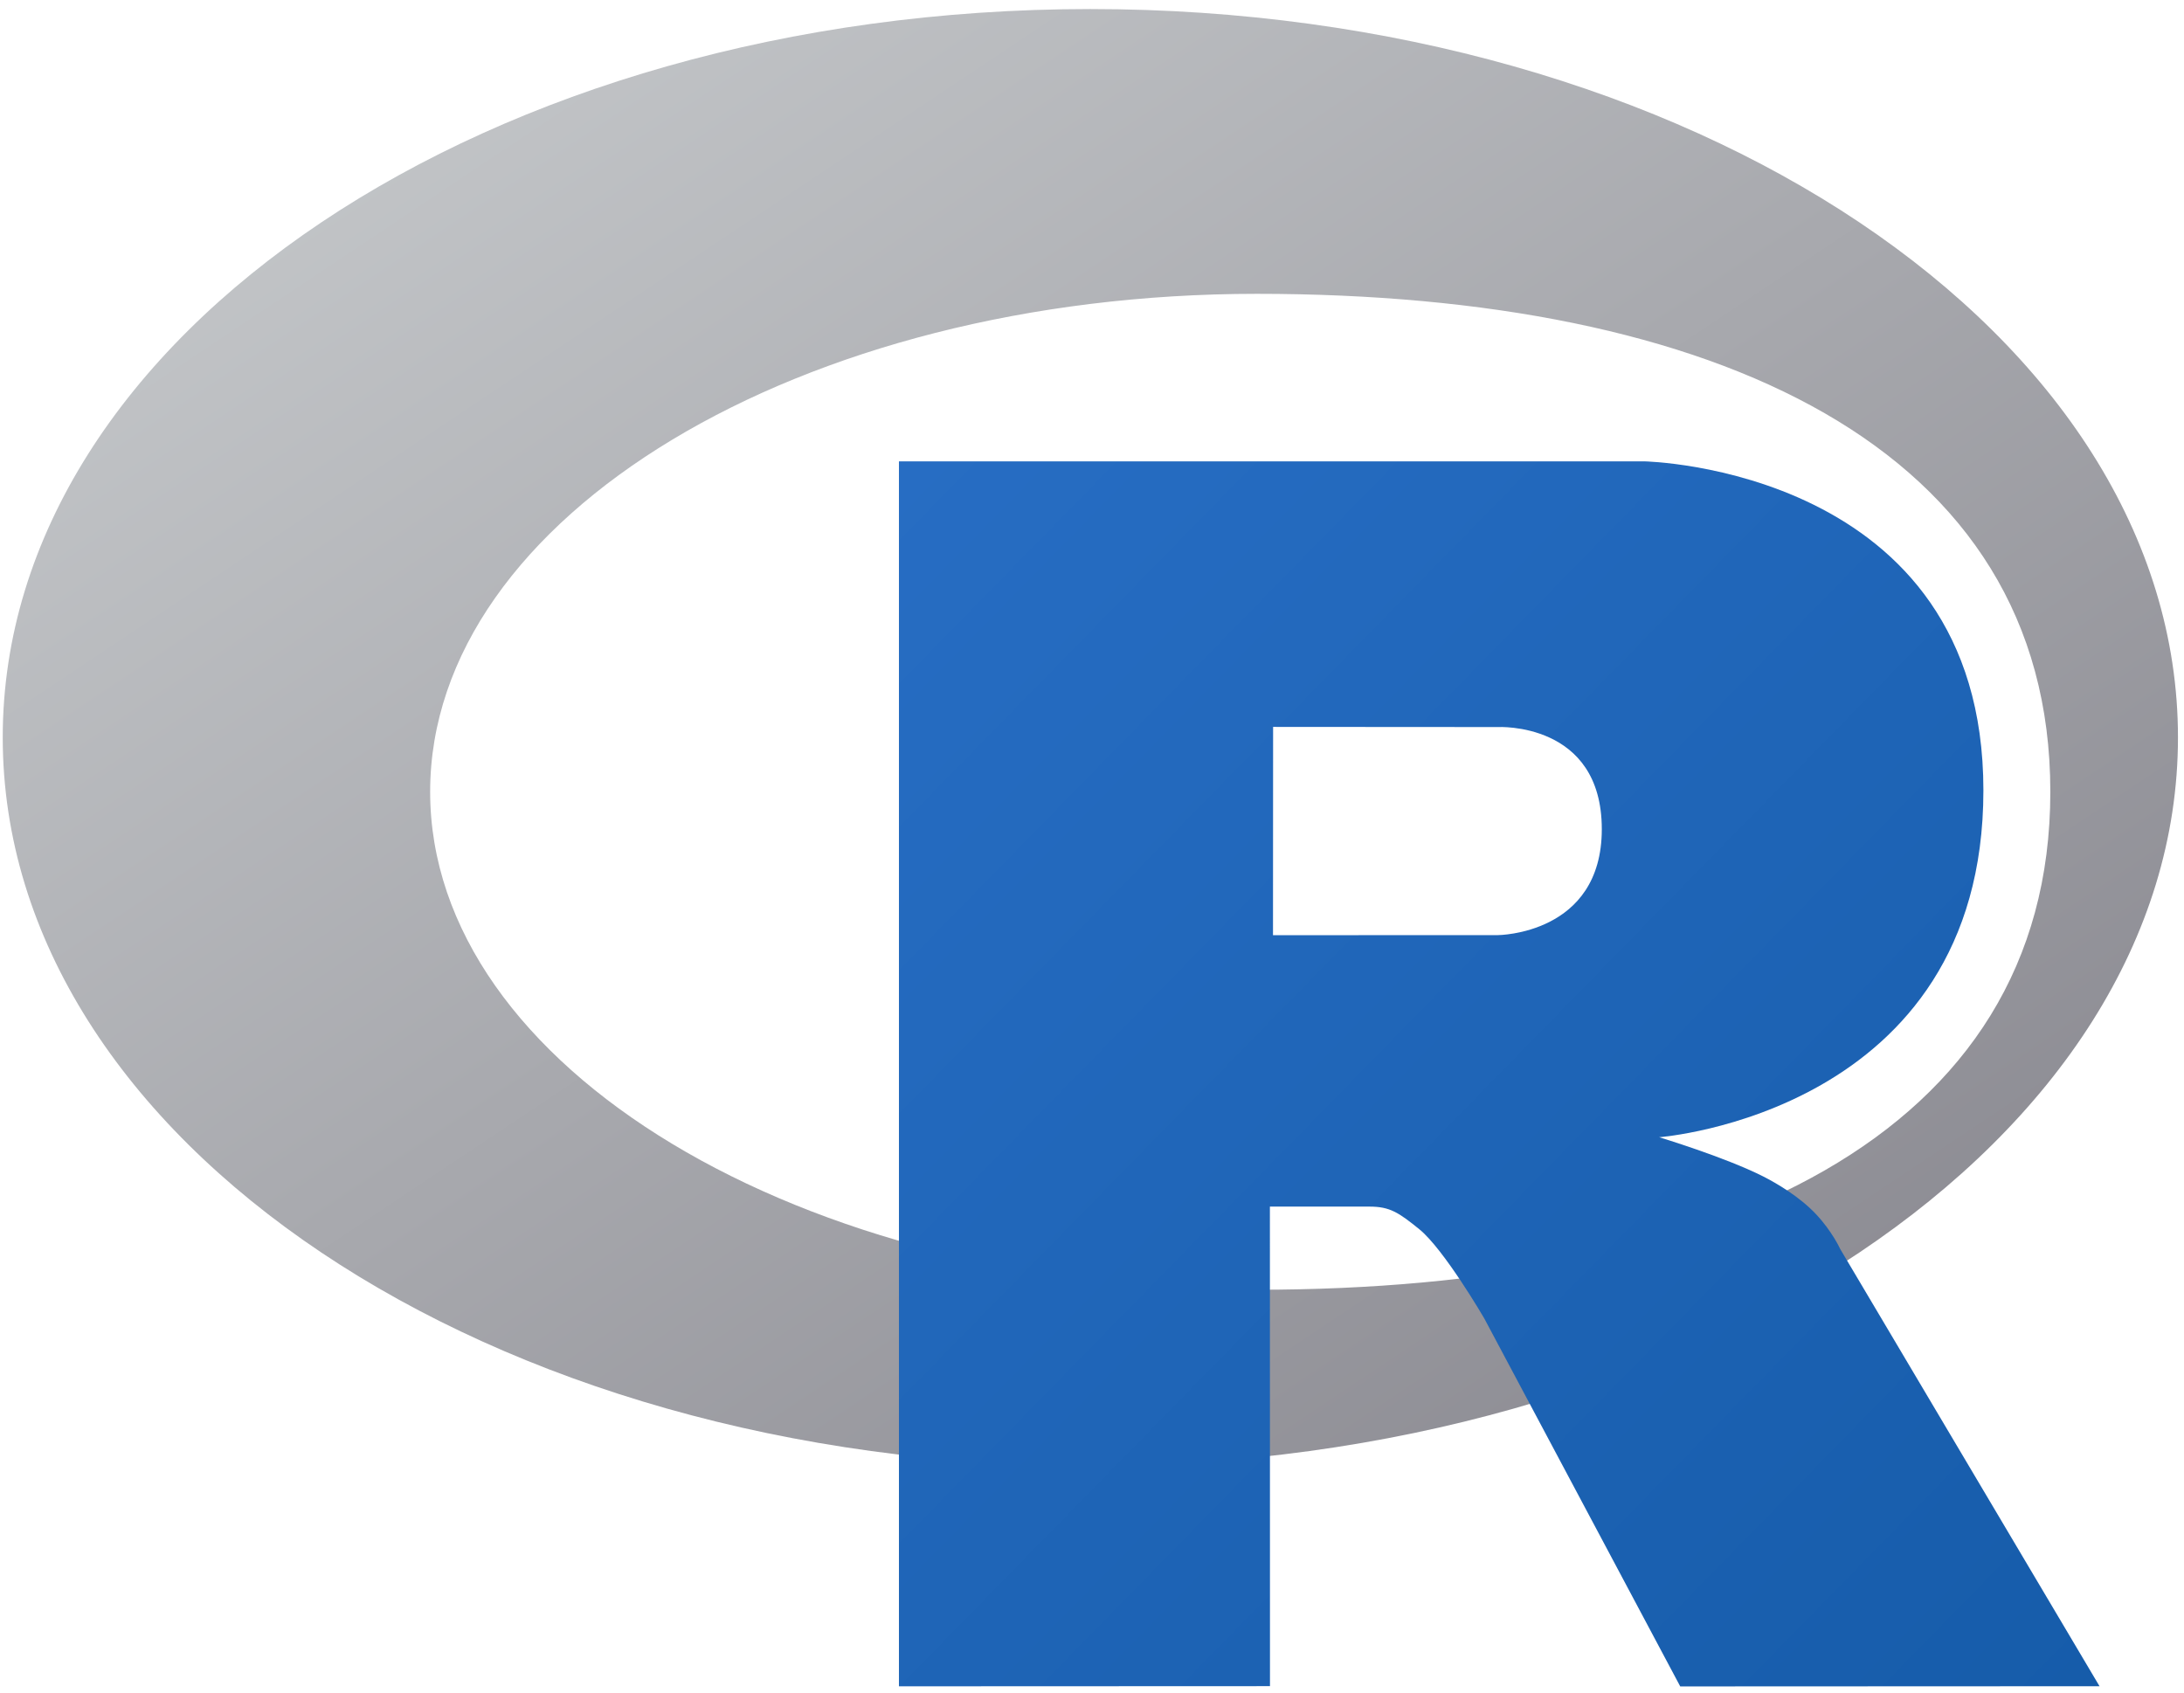
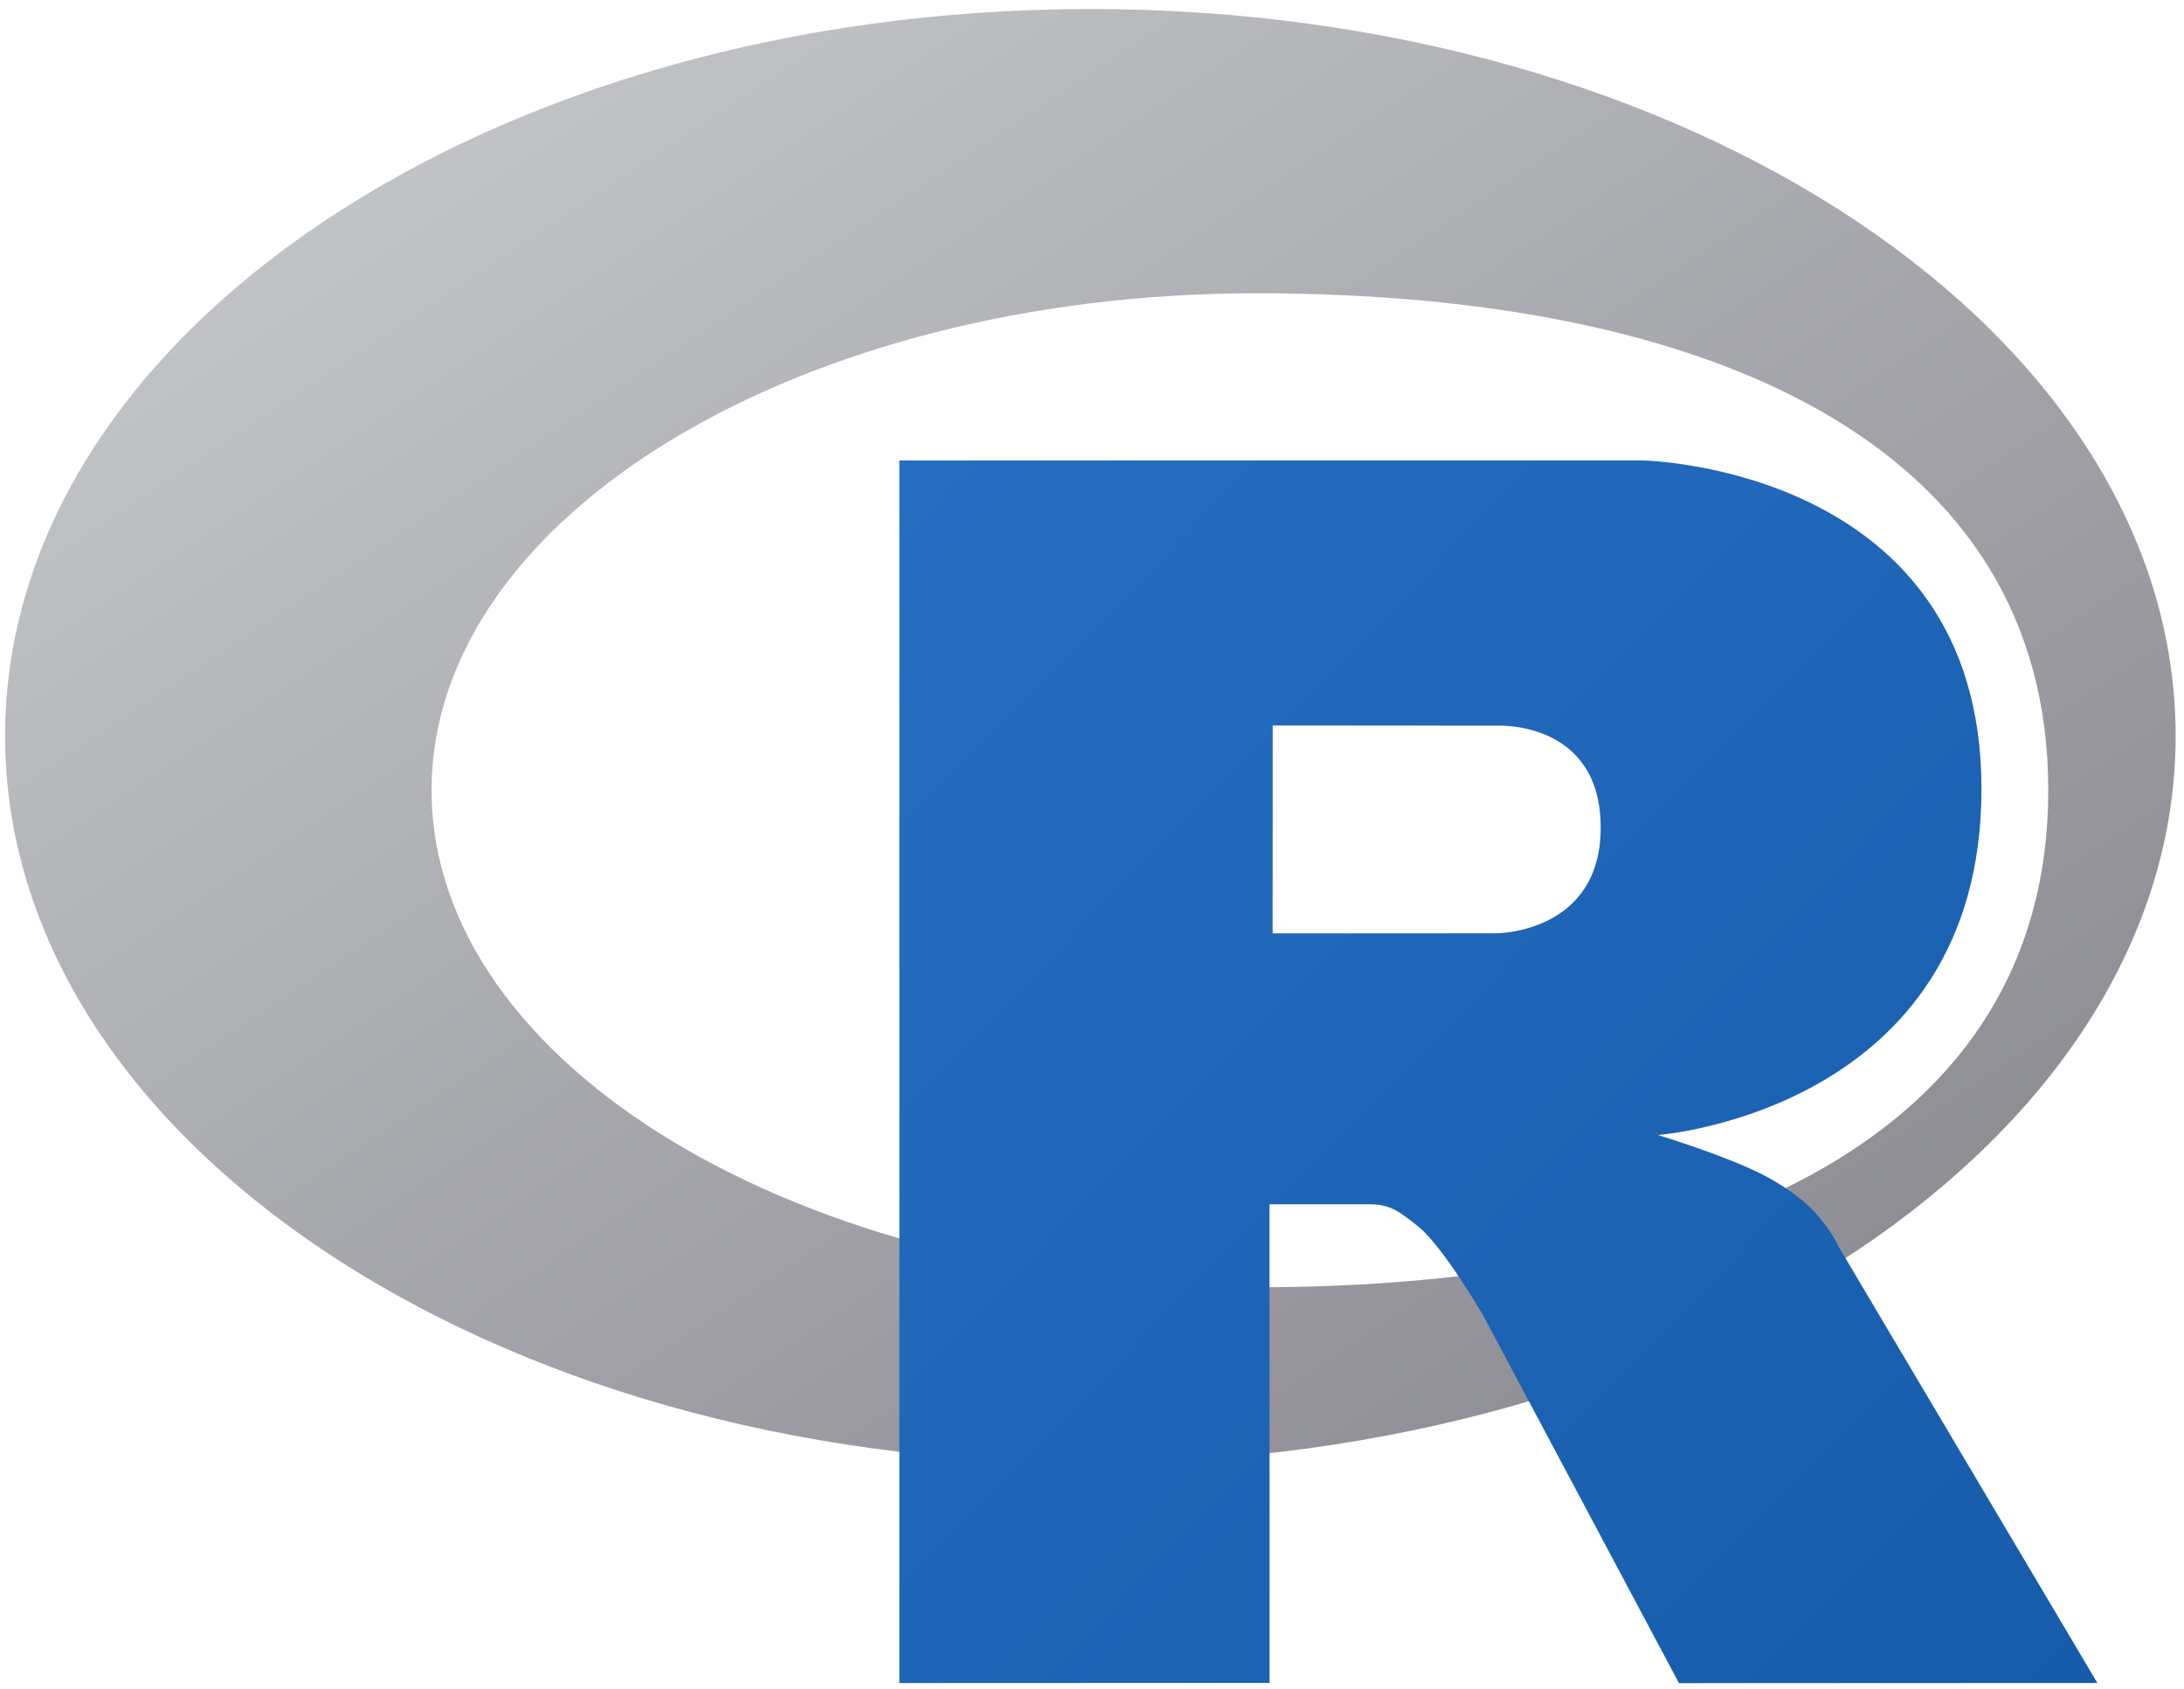
- <svg xmlns="http://www.w3.org/2000/svg" version="1.1" width="724" height="561" viewBox="0 0 724 561" overflow="hidden">
+ <svg xmlns="http://www.w3.org/2000/svg" version="1.1" width="372.48" height="288" viewBox="0 0 724 561" overflow="hidden">
  <defs>
    <linearGradient x1="0" y1="0" x2="1" y2="1" gradientUnits="objectBoundingBox" spreadMethod="pad" id="gradientFill-1">
      <stop offset="0" stop-color="#CBCED0" stop-opacity="1" />
      <stop offset="1" stop-color="#84838B" stop-opacity="1" />
    </linearGradient>
    <linearGradient x1="0" y1="0" x2="1" y2="1" gradientUnits="objectBoundingBox" spreadMethod="pad" id="gradientFill-2">
      <stop offset="0" stop-color="#276DC3" stop-opacity="1" />
      <stop offset="1" stop-color="#165CAA" stop-opacity="1" />
    </linearGradient>
  </defs>
  <path d=" M 361.453 485.937 C 162.329 485.937 0.906 377.828 0.906 244.469 C 0.906 111.109 162.329 3 361.453 3 C 560.578 3 722 111.109 722 244.469 C 722 377.828 560.578 485.937 361.453 485.937 Z M 416.641 97.406 C 265.289 97.406 142.594 171.314 142.594 262.484 C 142.594 353.654 265.289 427.562 416.641 427.562 C 567.992 427.562 679.687 377.033 679.687 262.484 C 679.687 147.971 567.992 97.406 416.641 97.406 Z" fill="url(#gradientFill-1)" fill-rule="evenodd" />
  <path d=" M 550 377 C 550 377 571.822 383.585 584.5 390 C 588.899 392.226 596.51 396.668 602 402.5 C 607.378 408.212 610 414 610 414 L 696 559 L 557 559.062 L 492 437 C 492 437 478.69 414.131 470.5 407.5 C 463.668 401.969 460.755 400 454 400 C 449.298 400 420.974 400 420.974 400 L 421 558.974 L 298 559.026 L 298 152.938 L 545 152.938 C 545 152.938 657.5 154.967 657.5 262 C 657.5 369.033 550 377 550 377 Z M 496.5 241.024 L 422.037 240.976 L 422 310.026 L 496.5 310.002 C 496.5 310.002 531 309.895 531 274.877 C 531 239.155 496.5 241.024 496.5 241.024 Z" fill="url(#gradientFill-2)" fill-rule="evenodd" />
</svg>
